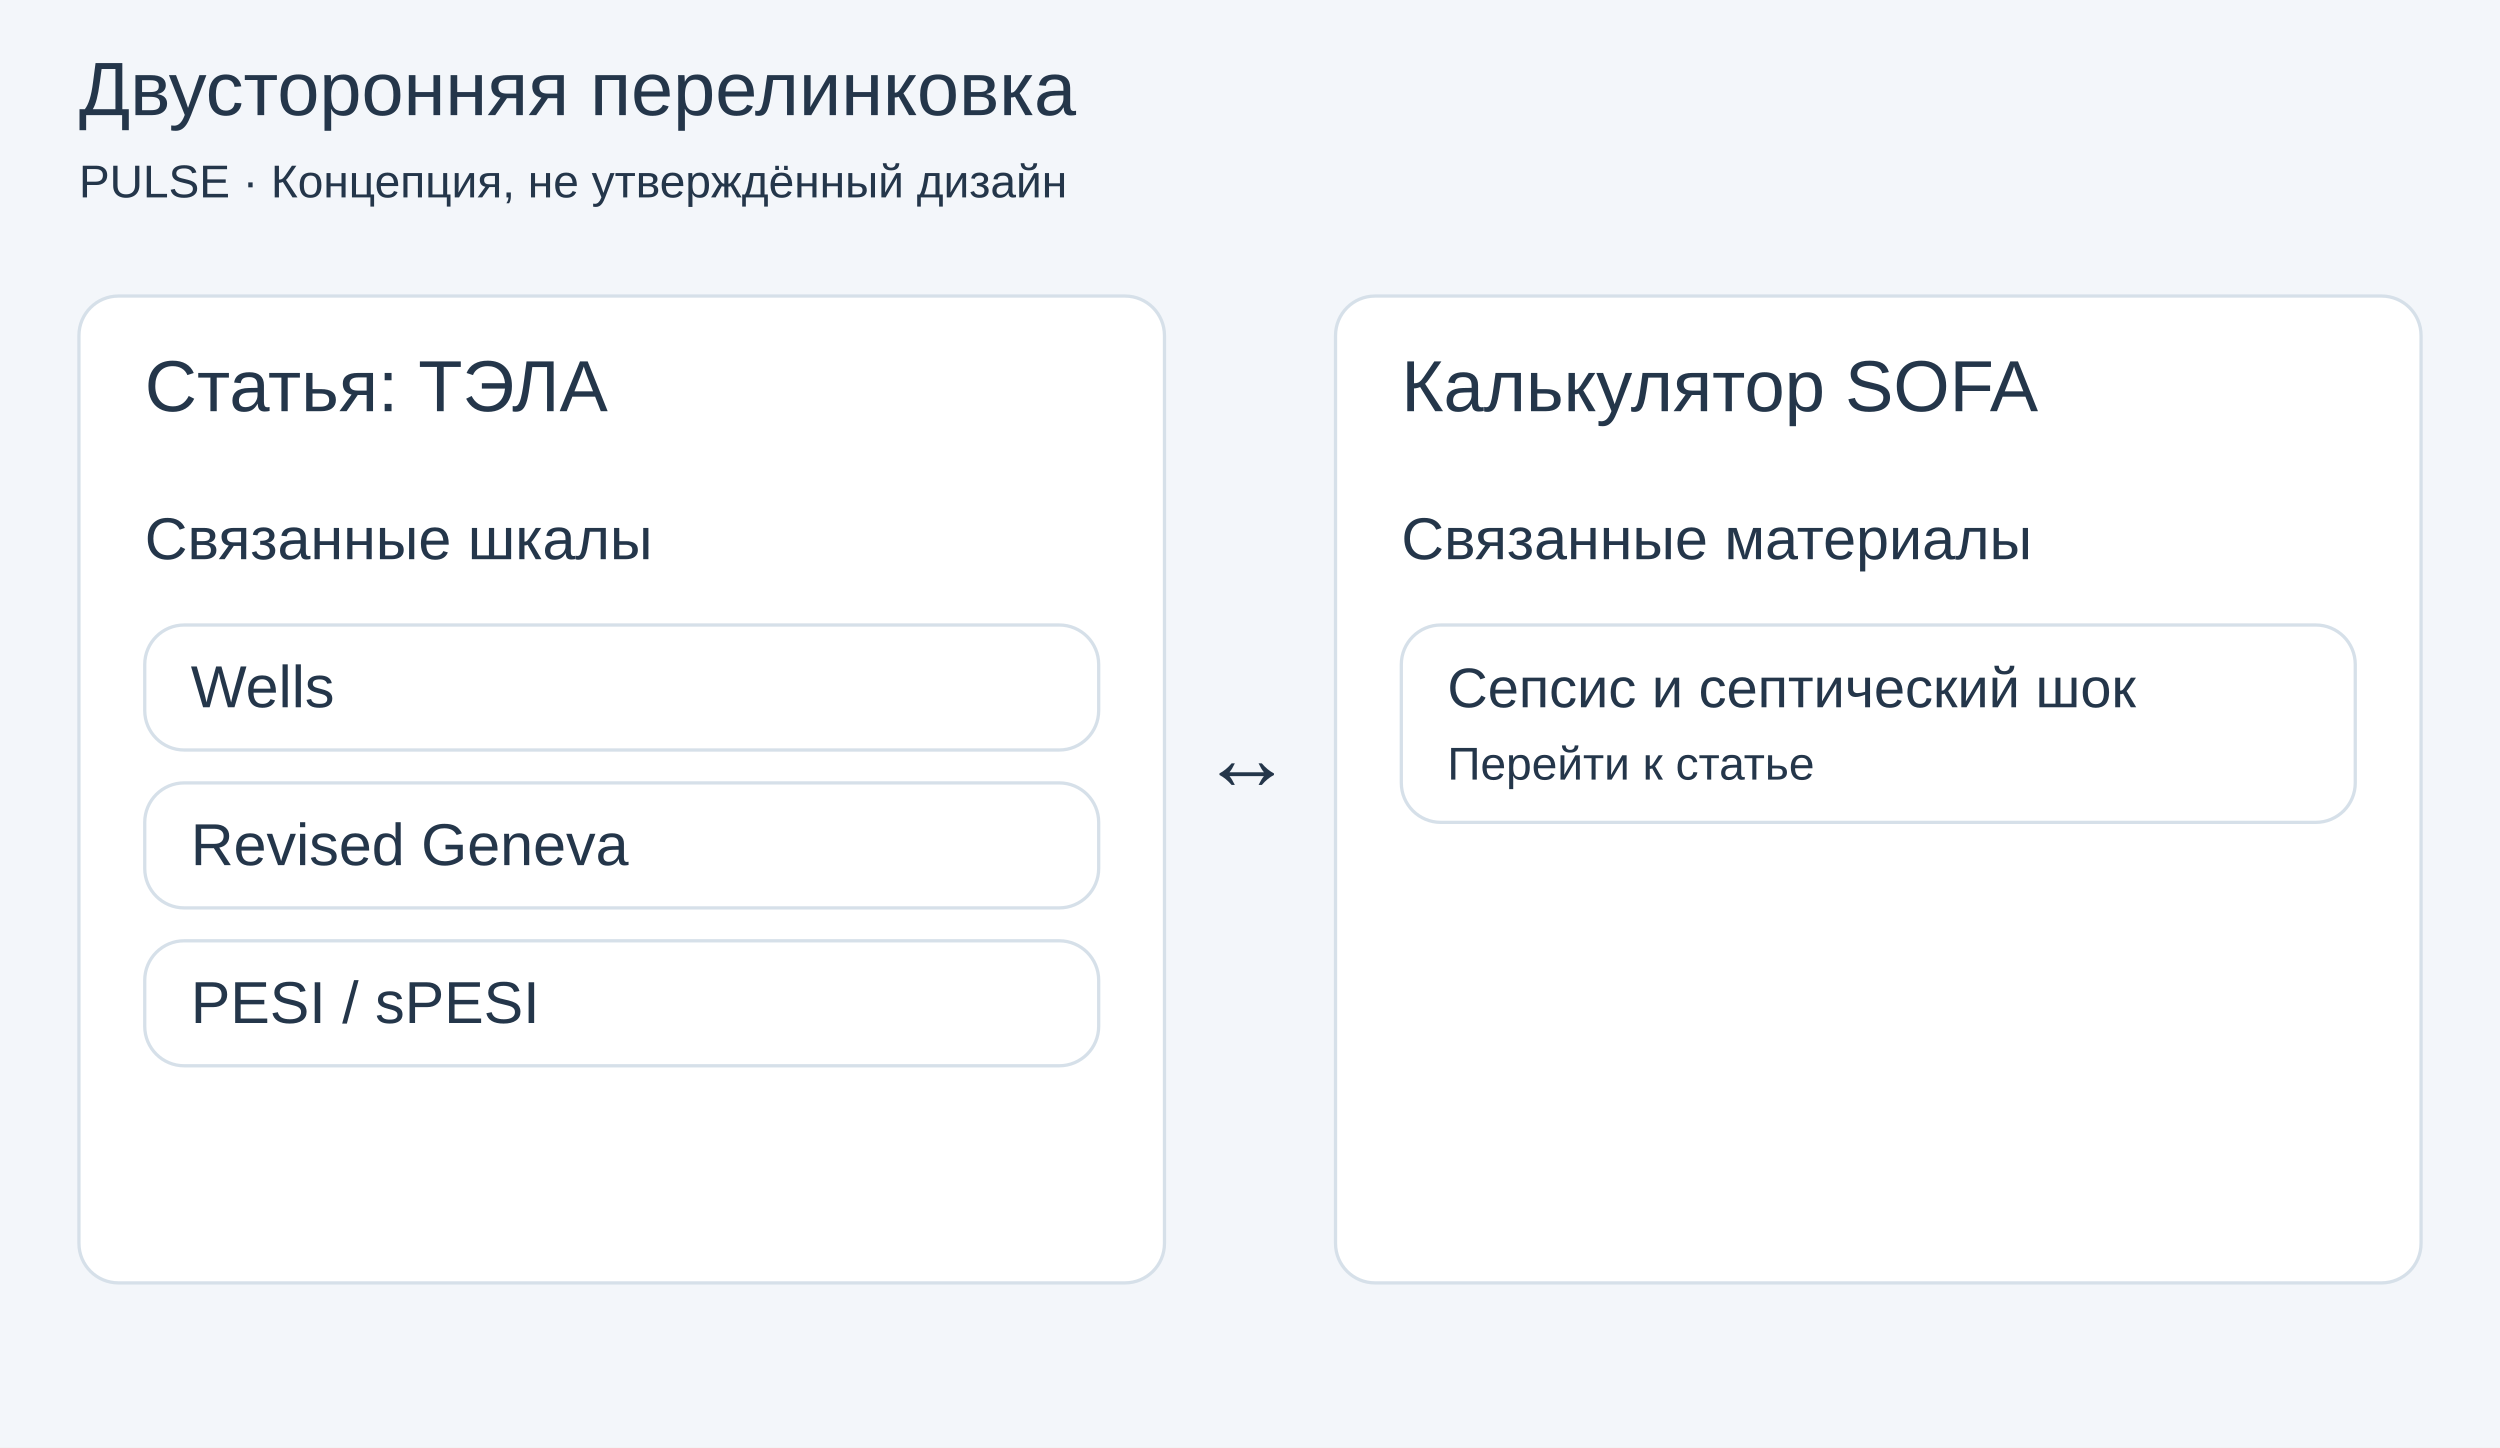
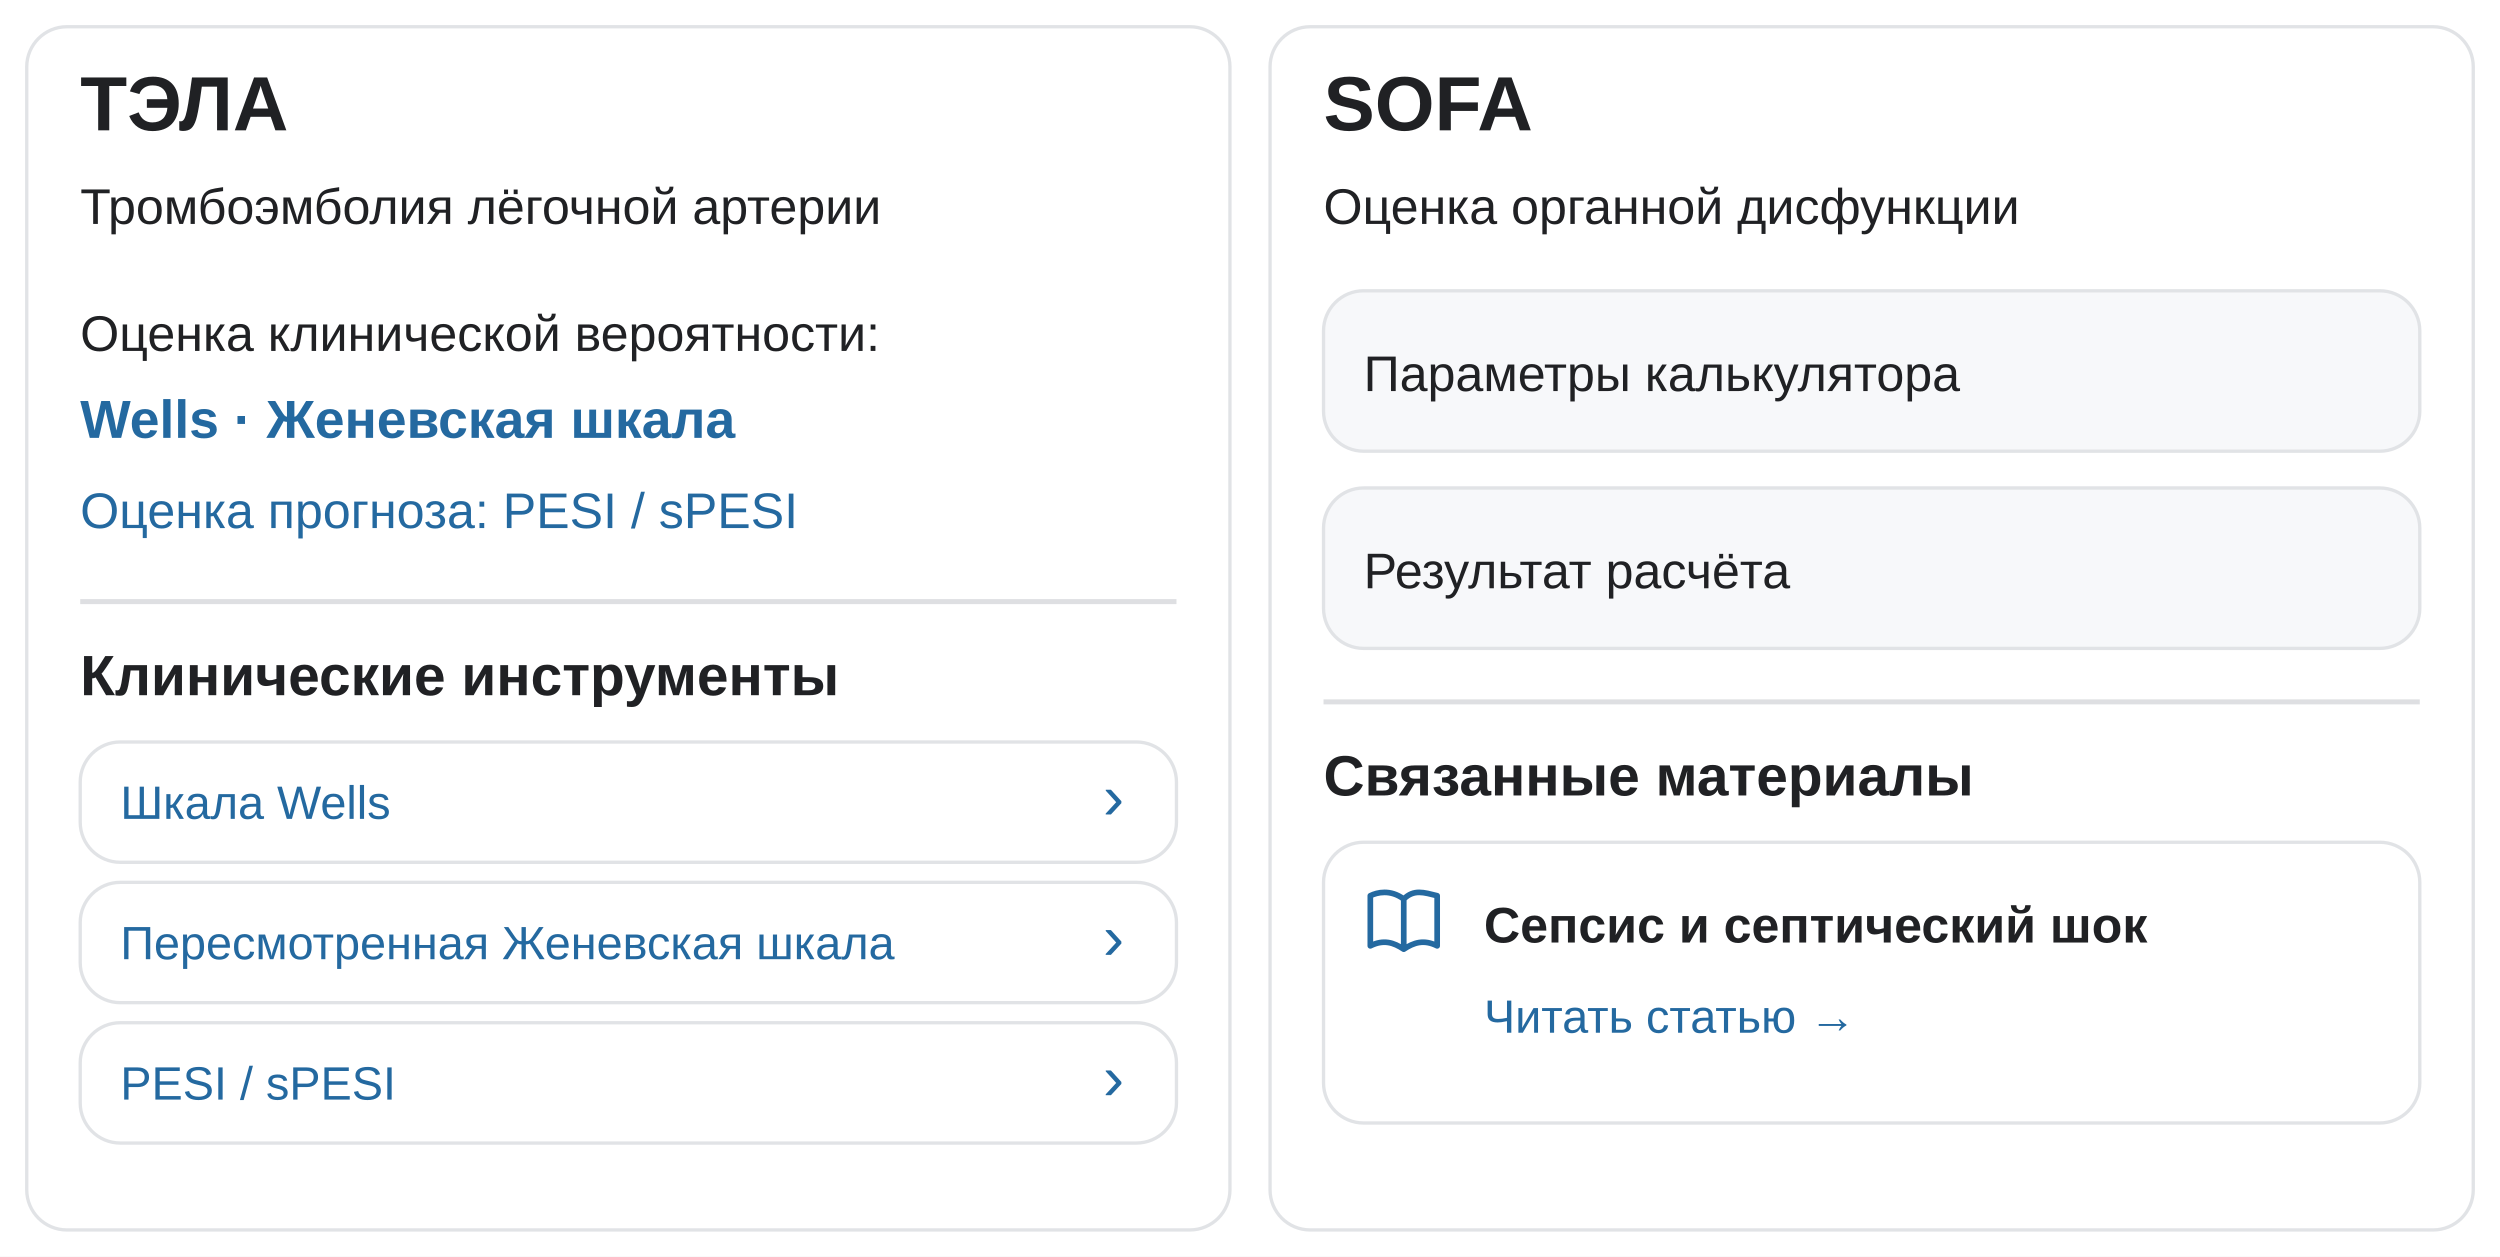
- <svg xmlns="http://www.w3.org/2000/svg" width="760" height="440" viewBox="0 0 760 440">
-   <rect width="760" height="440" fill="#f3f6fa" />
-   <text x="24" y="35" font-family="Arial,sans-serif" font-size="23" fill="#24364a">Двусторонняя перелинковка</text>
-   <text x="24" y="60" font-family="Arial,sans-serif" font-size="14" fill="#24364a">PULSE · Концепция, не утверждённый дизайн</text>
-   <rect x="24" y="90" width="330" height="300" rx="12" fill="#fff" stroke="#d6e0e9" />
-   <rect x="406" y="90" width="330" height="300" rx="12" fill="#fff" stroke="#d6e0e9" />
-   <text x="44" y="125" font-family="Arial,sans-serif" font-size="22" fill="#24364a">Статья: ТЭЛА</text>
-   <text x="44" y="170" font-family="Arial,sans-serif" font-size="18" fill="#24364a">Связанные шкалы</text>
-   <rect x="44" y="190" width="290" height="38" rx="12" fill="#fff" stroke="#d6e0e9" />
-   <text x="58" y="215" font-family="Arial,sans-serif" font-size="18" fill="#24364a">Wells</text>
-   <rect x="44" y="238" width="290" height="38" rx="12" fill="#fff" stroke="#d6e0e9" />
-   <text x="58" y="263" font-family="Arial,sans-serif" font-size="18" fill="#24364a">Revised Geneva</text>
-   <rect x="44" y="286" width="290" height="38" rx="12" fill="#fff" stroke="#d6e0e9" />
-   <text x="58" y="311" font-family="Arial,sans-serif" font-size="18" fill="#24364a">PESI / sPESI</text>
-   <text x="426" y="125" font-family="Arial,sans-serif" font-size="22" fill="#24364a">Калькулятор SOFA</text>
-   <text x="426" y="170" font-family="Arial,sans-serif" font-size="18" fill="#24364a">Связанные материалы</text>
-   <rect x="426" y="190" width="290" height="60" rx="12" fill="#fff" stroke="#d6e0e9" />
-   <text x="440" y="215" font-family="Arial,sans-serif" font-size="17" fill="#24364a">Сепсис и септический шок</text>
-   <text x="440" y="237" font-family="Arial,sans-serif" font-size="14" fill="#24364a">Перейти к статье</text>
-   <text x="365" y="240" font-family="Arial,sans-serif" font-size="28" fill="#24364a">↔</text>
+ <svg xmlns="http://www.w3.org/2000/svg" width="748" height="376" viewBox="0 0 748 376">
+   <rect width="748" height="376" fill="#fff" />
+   <rect x="8" y="8" width="360" height="360" rx="12" fill="#fff" stroke="#e1e3e6" />
+   <rect x="380" y="8" width="360" height="360" rx="12" fill="#fff" stroke="#e1e3e6" />
+   <text x="24" y="39" font-family="Arial, sans-serif" font-size="23" font-weight="600" fill="#202124">ТЭЛА</text>
+   <text x="24" y="67" font-family="Arial, sans-serif" font-size="15" font-weight="400" fill="#202124">Тромбоэмболия лёгочной артерии</text>
+   <text x="24" y="105" font-family="Arial, sans-serif" font-size="15" font-weight="400" fill="#202124">Оценка клинической вероятности:</text>
+   <text x="24" y="131" font-family="Arial, sans-serif" font-size="16" font-weight="600" fill="#2469a0">Wells  ·  Женевская шкала</text>
+   <text x="24" y="158" font-family="Arial, sans-serif" font-size="15" font-weight="400" fill="#2469a0">Оценка прогноза: PESI / sPESI</text>
+   <path d="M24 180 L352 180" stroke="#dedfe2" fill="none" stroke-width="1.5" />
+   <text x="24" y="208" font-family="Arial, sans-serif" font-size="17" font-weight="600" fill="#202124">Клинические инструменты</text>
+   <rect x="24" y="222" width="328" height="36" rx="12" fill="#fff" stroke="#e1e3e6" />
+   <text x="36" y="245" font-family="Arial, sans-serif" font-size="14" font-weight="400" fill="#2469a0">Шкала Wells</text>
+   <text x="330" y="245" font-family="Arial, sans-serif" font-size="19" font-weight="400" fill="#2469a0">›</text>
+   <rect x="24" y="264" width="328" height="36" rx="12" fill="#fff" stroke="#e1e3e6" />
+   <text x="36" y="287" font-family="Arial, sans-serif" font-size="14" font-weight="400" fill="#2469a0">Пересмотренная Женевская шкала</text>
+   <text x="330" y="287" font-family="Arial, sans-serif" font-size="19" font-weight="400" fill="#2469a0">›</text>
+   <rect x="24" y="306" width="328" height="36" rx="12" fill="#fff" stroke="#e1e3e6" />
+   <text x="36" y="329" font-family="Arial, sans-serif" font-size="14" font-weight="400" fill="#2469a0">PESI / sPESI</text>
+   <text x="330" y="329" font-family="Arial, sans-serif" font-size="19" font-weight="400" fill="#2469a0">›</text>
+   <text x="396" y="39" font-family="Arial, sans-serif" font-size="23" font-weight="600" fill="#202124">SOFA</text>
+   <text x="396" y="67" font-family="Arial, sans-serif" font-size="15" font-weight="400" fill="#202124">Оценка органной дисфункции</text>
+   <rect x="396" y="87" width="328" height="48" rx="12" fill="#f7f8fa" stroke="#e1e3e6" />
+   <text x="408" y="117" font-family="Arial, sans-serif" font-size="15" font-weight="400" fill="#202124">Параметры калькулятора</text>
+   <rect x="396" y="146" width="328" height="48" rx="12" fill="#f7f8fa" stroke="#e1e3e6" />
+   <text x="408" y="176" font-family="Arial, sans-serif" font-size="15" font-weight="400" fill="#202124">Результат расчёта</text>
+   <path d="M396 210 L724 210" stroke="#dedfe2" fill="none" stroke-width="1.5" />
+   <text x="396" y="238" font-family="Arial, sans-serif" font-size="17" font-weight="600" fill="#202124">Связанные материалы</text>
+   <rect x="396" y="252" width="328" height="84" rx="12" fill="#fff" stroke="#e1e3e6" />
+   <g transform="translate(408 264)" fill="none" stroke="#2469a0" stroke-width="1.7" stroke-linecap="round" stroke-linejoin="round">
+     <path d="M12 5C8 2 4 3 2 4v15c4-2 7-1 10 1c3-2 6-3 10-1V4c-4-1-7-2-10 1z M12 5v15" />
+   </g>
+   <text x="444" y="282" font-family="Arial, sans-serif" font-size="15" font-weight="600" fill="#202124">Сепсис и септический шок</text>
+   <text x="444" y="309" font-family="Arial, sans-serif" font-size="14" font-weight="400" fill="#2469a0">Читать статью →</text>
</svg>
